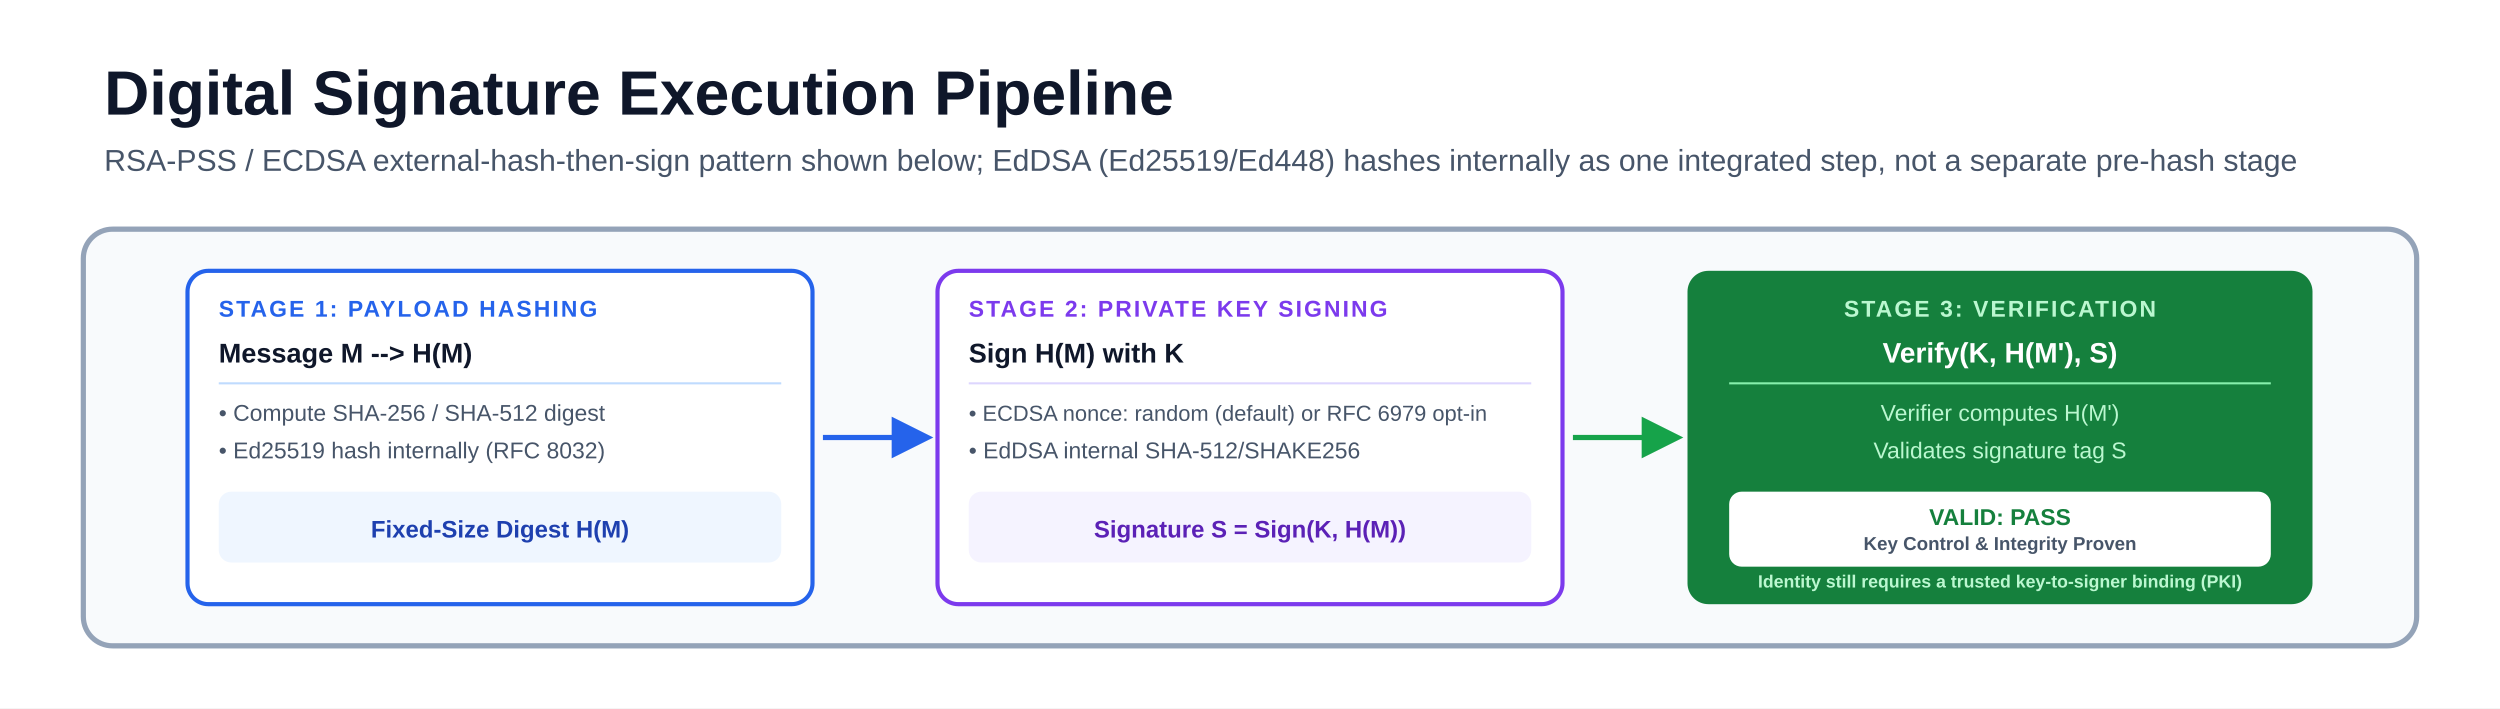
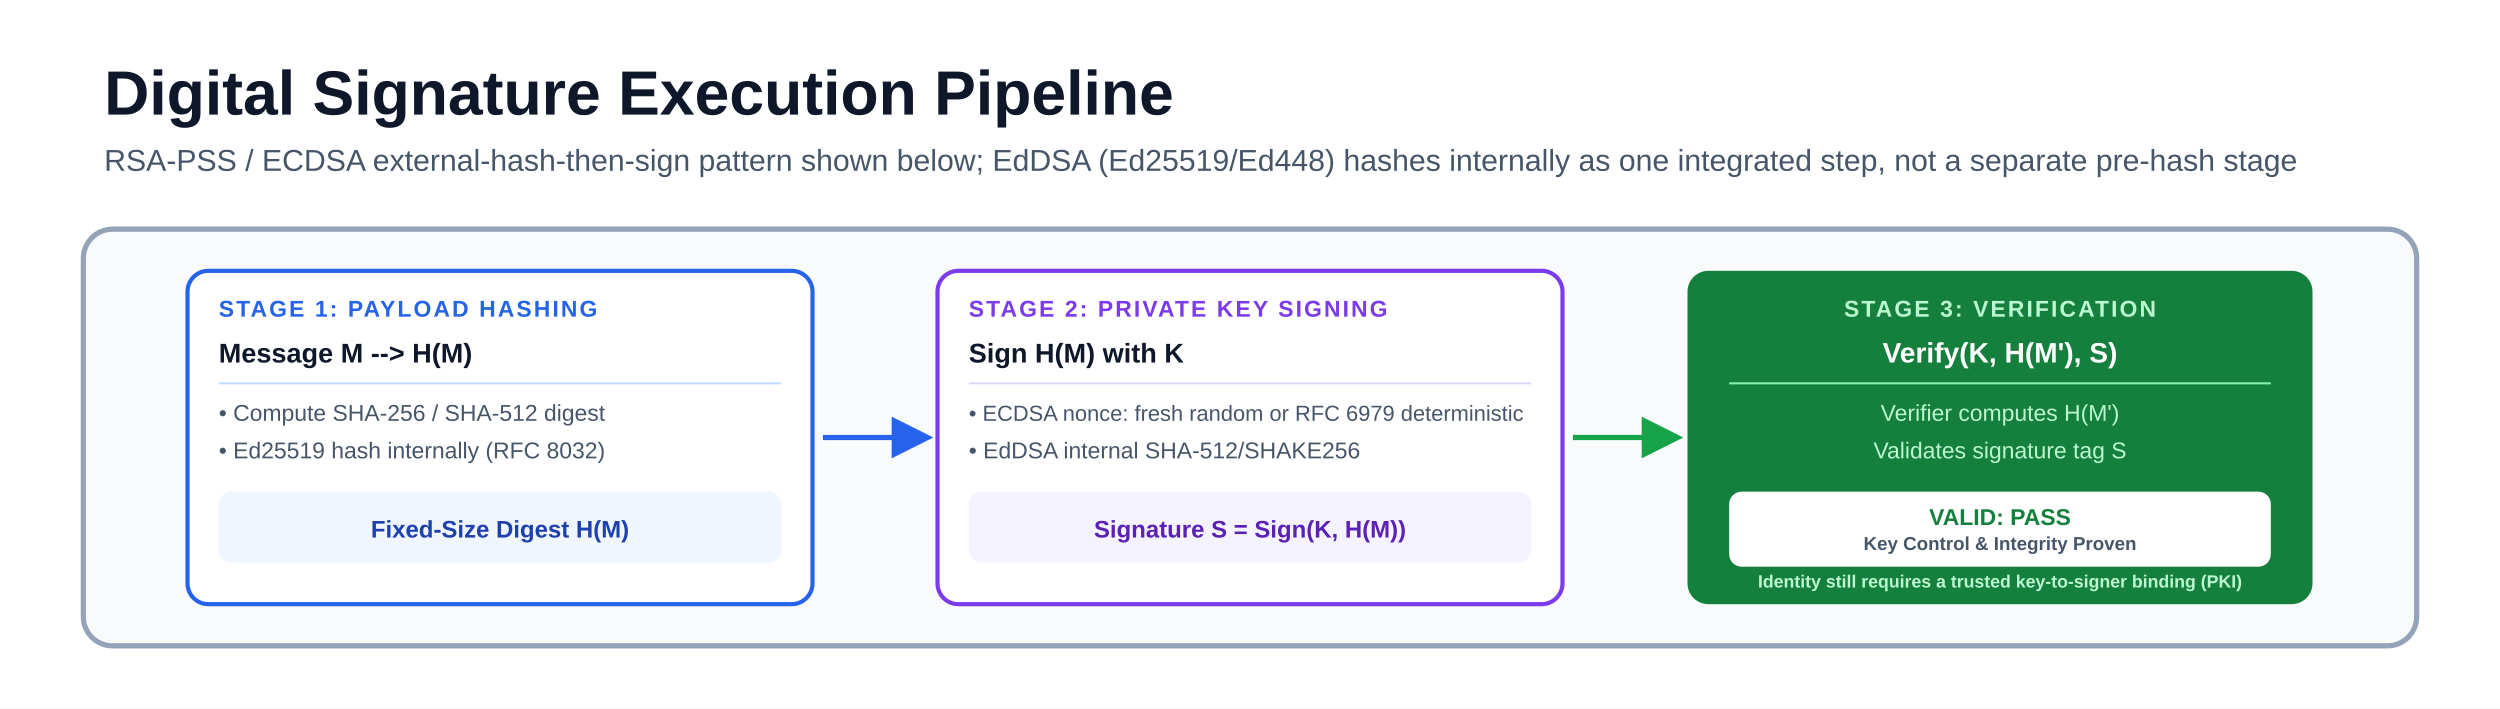
<svg xmlns="http://www.w3.org/2000/svg" viewBox="0 0 1200 340" font-family="-apple-system, BlinkMacSystemFont, 'Segoe UI', Arial, sans-serif">
  <rect width="1200" height="340" fill="#ffffff" />
  <defs>
    <marker id="arrow-blue" viewBox="0 0 10 10" refX="8.5" refY="5" markerWidth="8" markerHeight="8" orient="auto">
      <path d="M0 0 L10 5 L0 10Z" fill="#2563eb" />
    </marker>
    <marker id="arrow-green" viewBox="0 0 10 10" refX="8.5" refY="5" markerWidth="8" markerHeight="8" orient="auto">
      <path d="M0 0 L10 5 L0 10Z" fill="#16a34a" />
    </marker>
  </defs>
  <text x="50" y="55" font-size="30" font-weight="850" fill="#0f172a">Digital Signature Execution Pipeline</text>
  <text x="50" y="82" font-size="14.5" fill="#475569">RSA-PSS / ECDSA external-hash-then-sign pattern shown below; EdDSA (Ed25519/Ed448) hashes internally as one integrated step, not a separate pre-hash stage</text>
  <rect x="40" y="110" width="1120" height="200" rx="14" fill="#f8fafc" stroke="#94a3b8" stroke-width="2.5" />
  <rect x="90" y="130" width="300" height="160" rx="10" fill="#ffffff" stroke="#2563eb" stroke-width="2" />
  <text x="105" y="152" font-size="11" font-weight="900" letter-spacing="1" fill="#2563eb">STAGE 1: PAYLOAD HASHING</text>
  <text x="105" y="174" font-size="13" font-weight="800" fill="#0f172a">Message M --&gt; H(M)</text>
  <line x1="105" y1="184" x2="375" y2="184" stroke="#bfdbfe" stroke-width="1" />
  <text x="105" y="202" font-size="11" fill="#475569">• Compute SHA-256 / SHA-512 digest</text>
  <text x="105" y="220" font-size="11" fill="#475569">• Ed25519 hash internally (RFC 8032)</text>
  <rect x="105" y="236" width="270" height="34" rx="6" fill="#eff6ff" />
  <text x="240" y="258" font-size="11.5" font-weight="800" fill="#1e40af" text-anchor="middle">Fixed-Size Digest H(M)</text>
  <path d="M 395 210 L 445 210" fill="none" stroke="#2563eb" stroke-width="2.5" marker-end="url(#arrow-blue)" />
  <rect x="450" y="130" width="300" height="160" rx="10" fill="#ffffff" stroke="#7c3aed" stroke-width="2" />
  <text x="465" y="152" font-size="11" font-weight="900" letter-spacing="1" fill="#7c3aed">STAGE 2: PRIVATE KEY SIGNING</text>
  <text x="465" y="174" font-size="13" font-weight="800" fill="#0f172a">Sign H(M) with K<sub>priv</sub>
  </text>
  <line x1="465" y1="184" x2="735" y2="184" stroke="#ddd6fe" stroke-width="1" />
-   <text x="465" y="202" font-size="10.5" fill="#475569">• ECDSA nonce: random (default) or RFC 6979 opt-in</text>
+   <text x="465" y="202" font-size="10.5" fill="#475569">• ECDSA nonce: fresh random or RFC 6979 deterministic</text>
  <text x="465" y="220" font-size="11" fill="#475569">• EdDSA internal SHA-512/SHAKE256</text>
  <rect x="465" y="236" width="270" height="34" rx="6" fill="#f5f3ff" />
  <text x="600" y="258" font-size="11.5" font-weight="800" fill="#5b21b6" text-anchor="middle">Signature S = Sign(K<sub>priv</sub>, H(M))</text>
  <path d="M 755 210 L 805 210" fill="none" stroke="#16a34a" stroke-width="2.5" marker-end="url(#arrow-green)" />
  <rect x="810" y="130" width="300" height="160" rx="10" fill="#15803d" />
  <text x="960" y="152" font-size="11" font-weight="900" letter-spacing="1" fill="#bbf7d0" text-anchor="middle">STAGE 3: VERIFICATION</text>
  <text x="960" y="174" font-size="13.5" font-weight="800" fill="#ffffff" text-anchor="middle">Verify(K<sub>pub</sub>, H(M'), S)</text>
  <line x1="830" y1="184" x2="1090" y2="184" stroke="#86efac" stroke-width="1" />
  <text x="960" y="202" font-size="11" fill="#bbf7d0" text-anchor="middle">Verifier computes H(M')</text>
  <text x="960" y="220" font-size="11" fill="#bbf7d0" text-anchor="middle">Validates signature tag S</text>
  <rect x="830" y="236" width="260" height="36" rx="6" fill="#ffffff" />
  <text x="960" y="252" font-size="11" font-weight="900" fill="#15803d" text-anchor="middle">VALID: PASS</text>
  <text x="960" y="264" font-size="9" font-weight="600" fill="#475569" text-anchor="middle">Key Control &amp; Integrity Proven</text>
  <text x="960" y="282" font-size="8.5" font-weight="600" fill="#bbf7d0" text-anchor="middle">Identity still requires a trusted key-to-signer binding (PKI)</text>
</svg>
